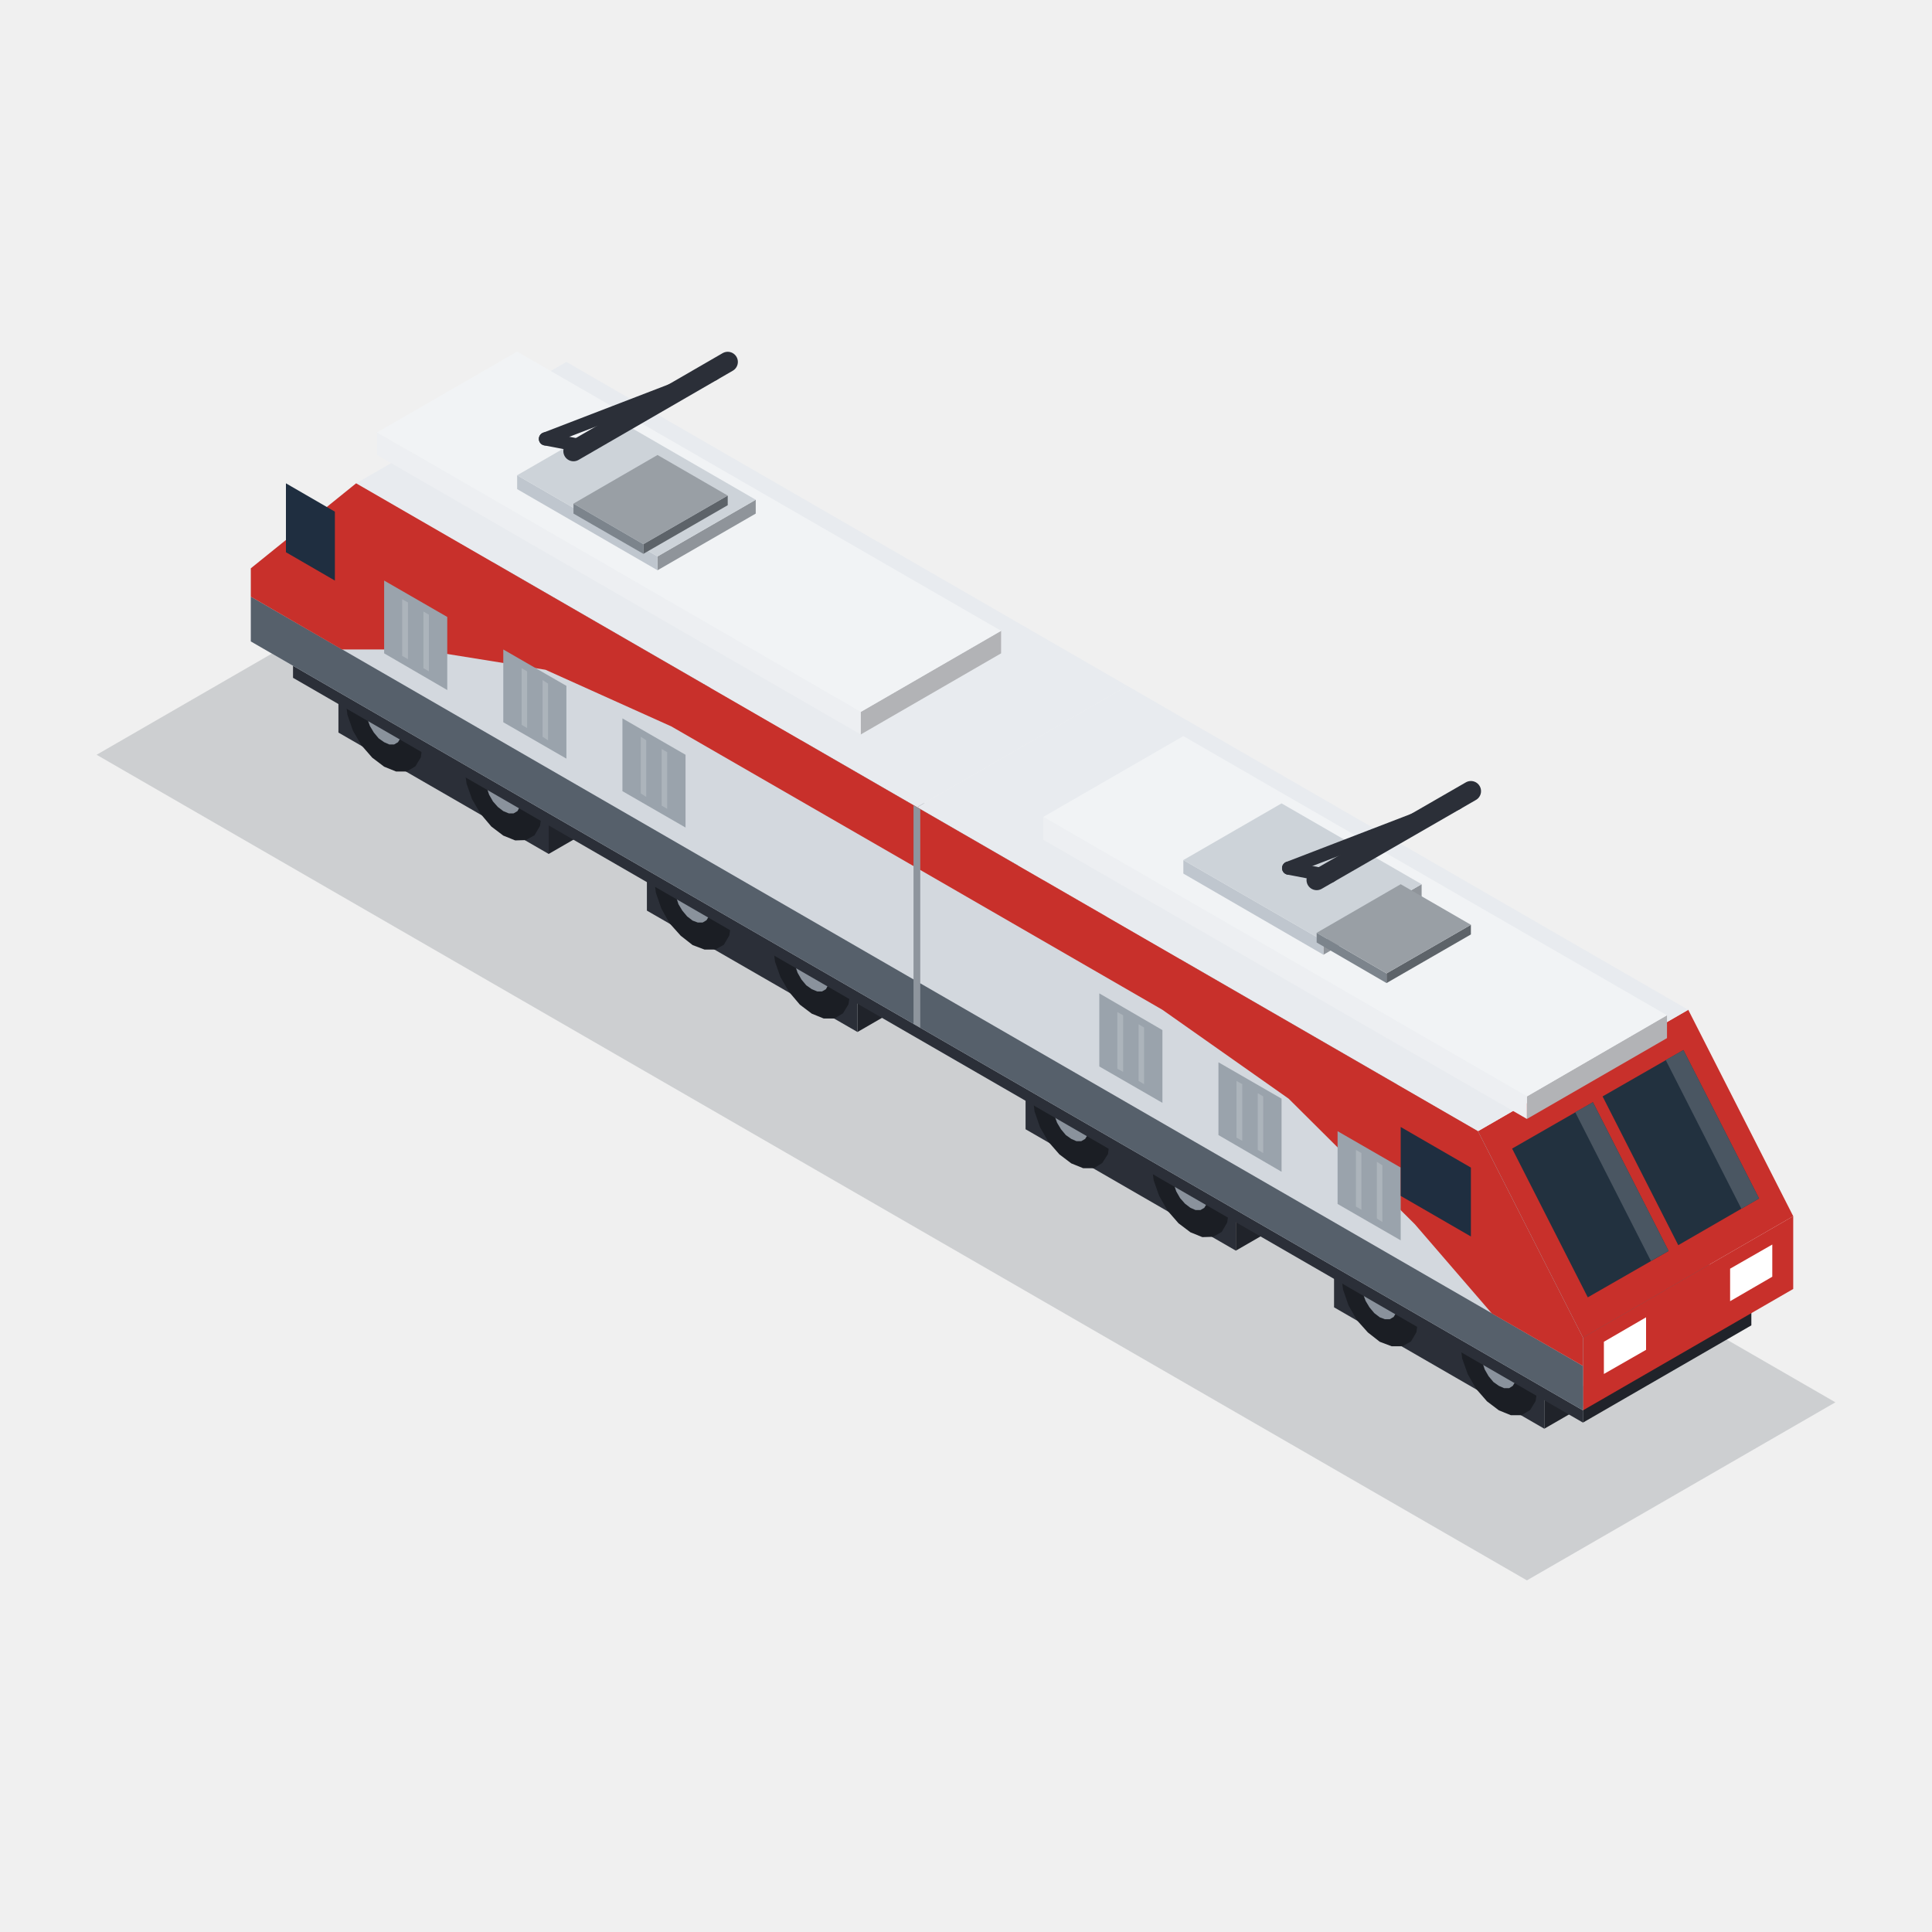
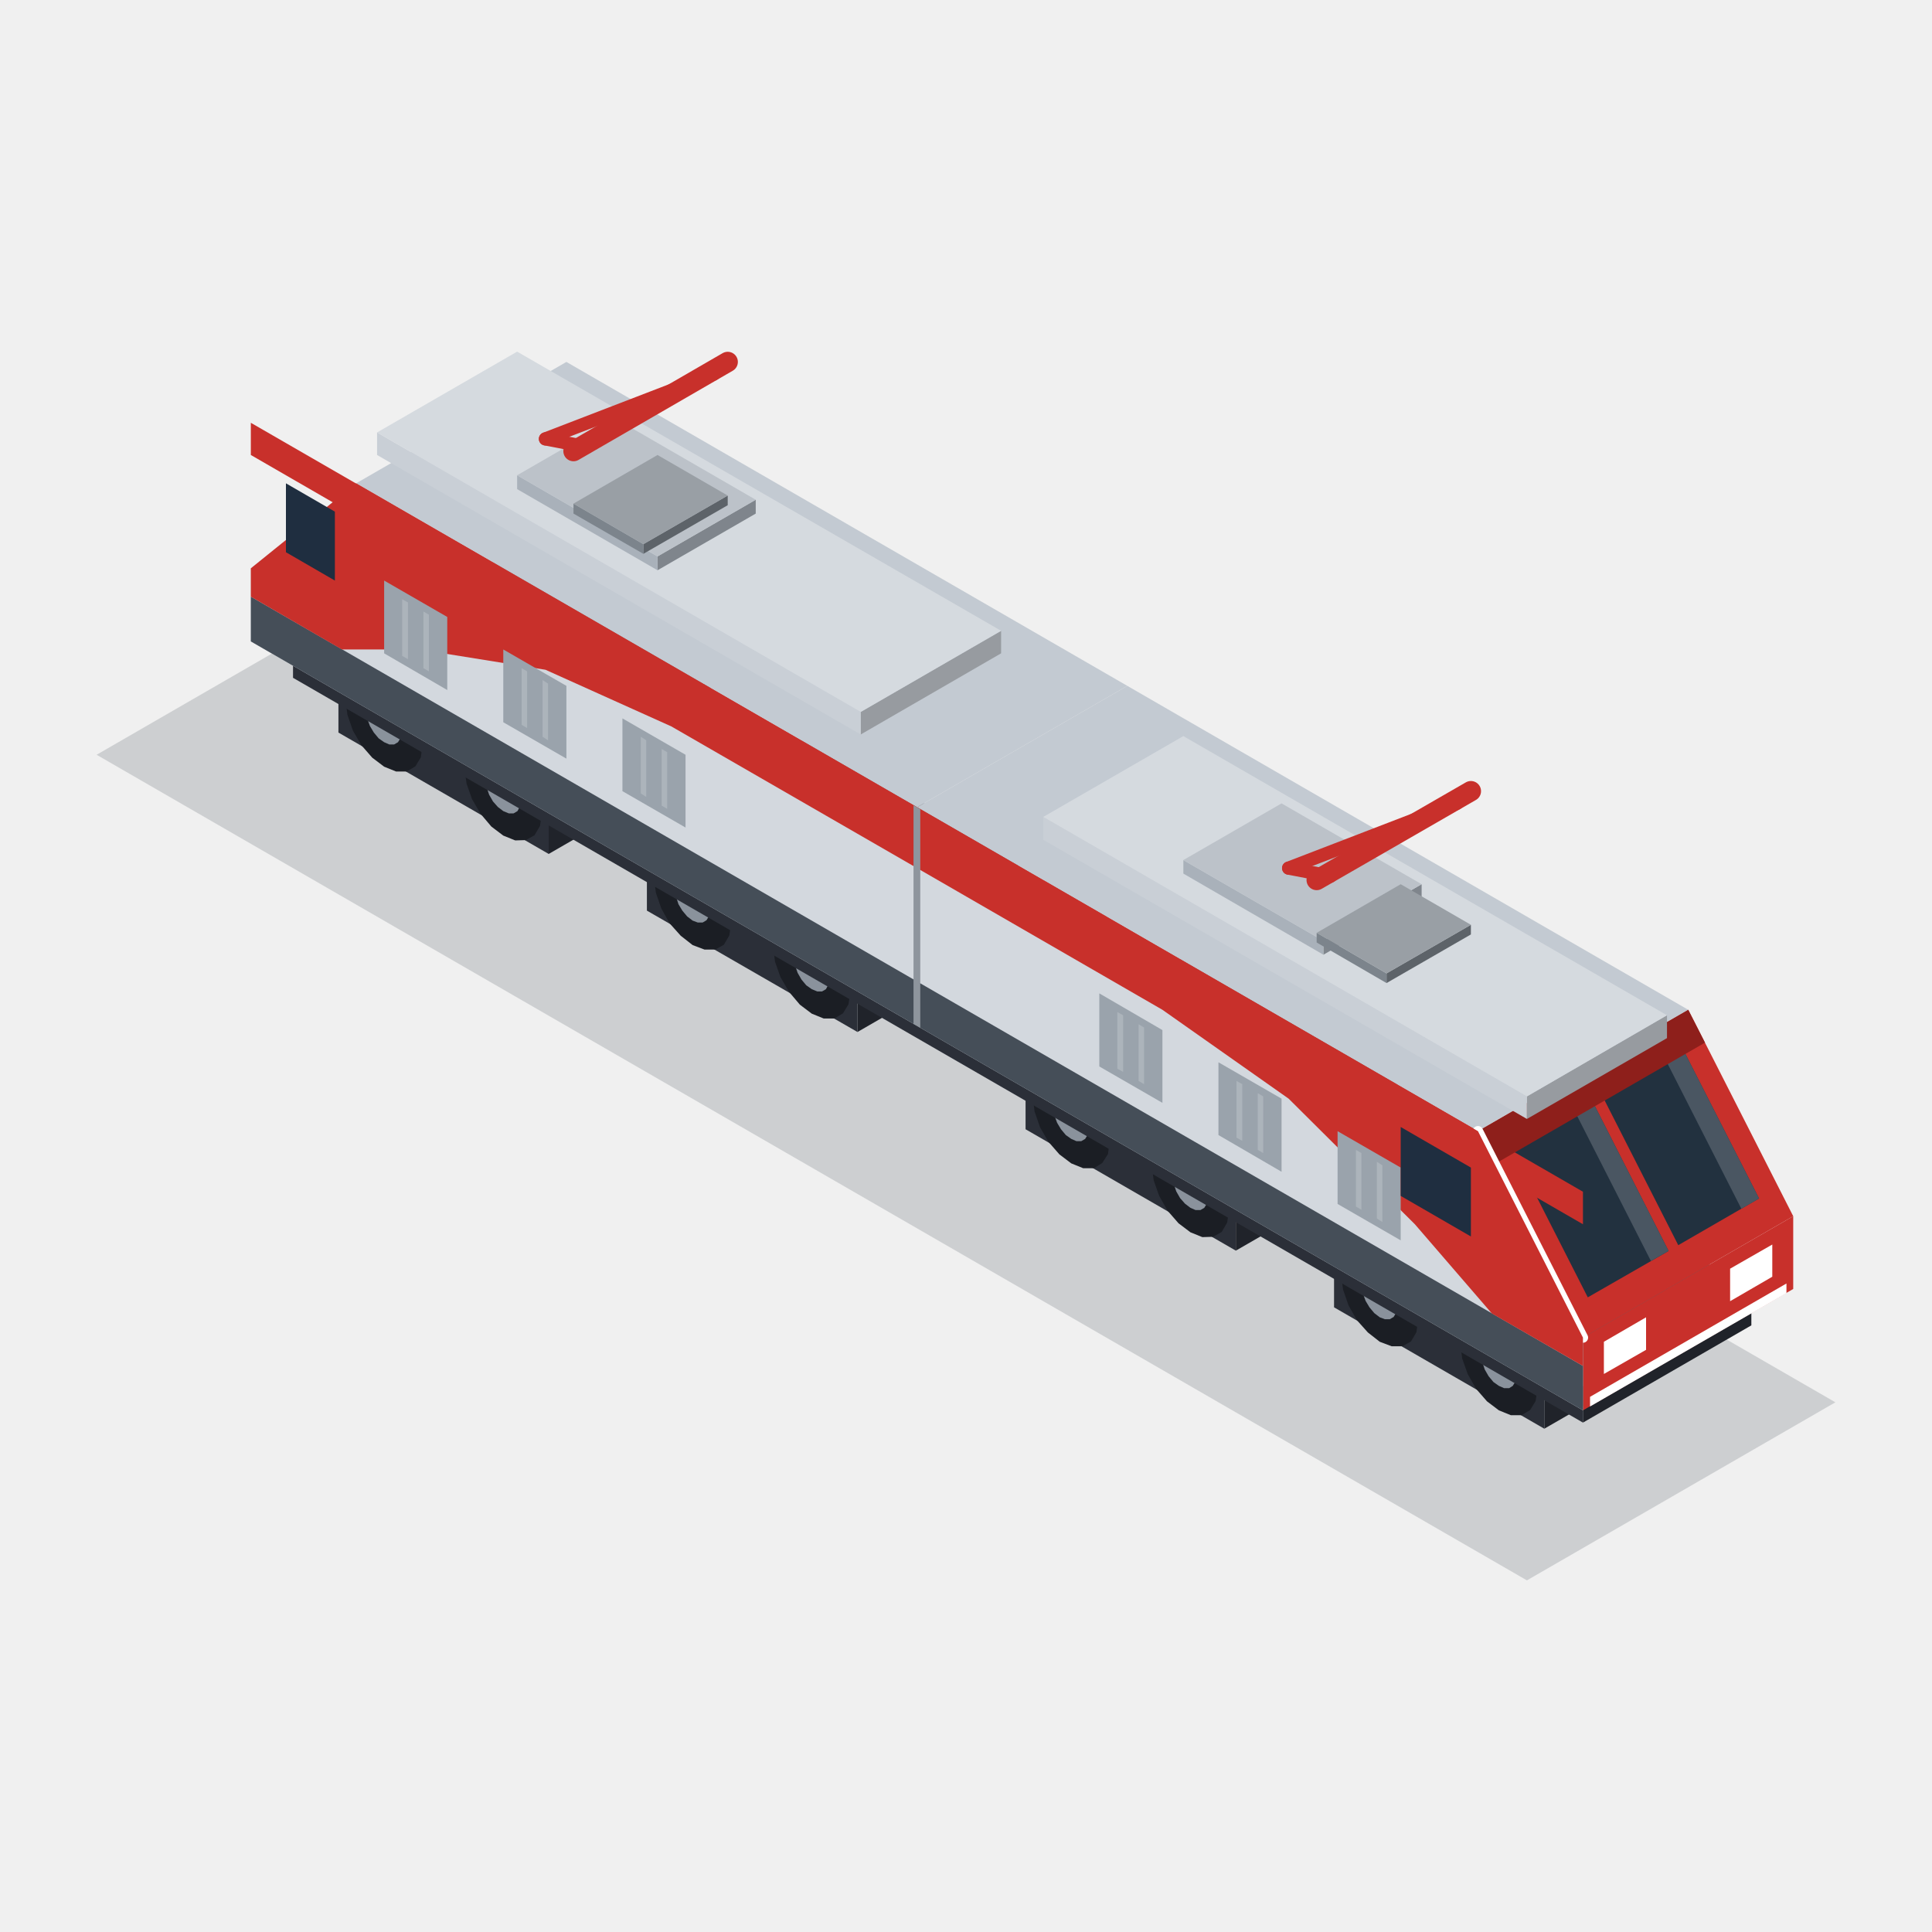
<svg xmlns="http://www.w3.org/2000/svg" viewBox="0 0 60 60" width="600" height="600">
  <path d="M12.58 17.91 L57 43.55 L47.42 49.08 L3 23.44 Z" fill="#16202C" fill-opacity="0.16" />
  <path d="M22.05 23.63 L17.04 26.52 L17.04 24 L22.05 21.11 Z" fill="#20232A" />
  <path d="M10.51 22.75 L17.04 26.52 L17.04 24 L10.51 20.23 Z" fill="#2B2F38" />
  <path d="M15.52 17.34 L22.05 21.11 L17.04 24 L10.51 20.23 Z" fill="#5A5D64" />
  <path d="M13.12 23.12 L13.07 22.66 L12.9 22.18 L12.63 21.72 L12.3 21.33 L11.93 21.05 L11.56 20.9 L11.22 20.91 L10.96 21.06 L10.79 21.35 L10.73 21.74 L10.79 22.2 L10.96 22.69 L11.22 23.14 L11.56 23.53 L11.93 23.81 L12.3 23.96 L12.63 23.96 L12.9 23.8 L13.07 23.52 Z" fill="#1B1E24" />
  <path d="M12.47 22.74 L12.44 22.54 L12.36 22.32 L12.24 22.11 L12.09 21.94 L11.93 21.81 L11.76 21.74 L11.61 21.75 L11.49 21.81 L11.41 21.94 L11.39 22.12 L11.41 22.33 L11.49 22.55 L11.61 22.75 L11.76 22.93 L11.93 23.05 L12.09 23.12 L12.24 23.12 L12.36 23.05 L12.44 22.92 Z" fill="#8A929C" />
  <path d="M16.83 25.26 L16.77 24.8 L16.6 24.32 L16.33 23.86 L16 23.47 L15.63 23.19 L15.26 23.04 L14.93 23.04 L14.66 23.2 L14.49 23.48 L14.43 23.88 L14.49 24.34 L14.66 24.82 L14.93 25.28 L15.26 25.67 L15.63 25.95 L16 26.1 L16.33 26.09 L16.6 25.94 L16.77 25.65 Z" fill="#1B1E24" />
  <path d="M16.17 24.88 L16.14 24.67 L16.07 24.46 L15.95 24.25 L15.8 24.07 L15.63 23.95 L15.46 23.88 L15.31 23.88 L15.19 23.95 L15.12 24.08 L15.09 24.26 L15.12 24.47 L15.19 24.68 L15.31 24.89 L15.46 25.06 L15.63 25.19 L15.8 25.26 L15.95 25.26 L16.07 25.19 L16.14 25.06 Z" fill="#8A929C" />
  <path d="M31.63 29.16 L26.63 32.05 L26.63 29.53 L31.63 26.64 Z" fill="#20232A" />
  <path d="M20.09 28.28 L26.63 32.05 L26.63 29.53 L20.09 25.76 Z" fill="#2B2F38" />
  <path d="M25.1 22.87 L31.63 26.64 L26.63 29.53 L20.09 25.76 Z" fill="#5A5D64" />
  <path d="M22.71 28.65 L22.65 28.19 L22.48 27.71 L22.21 27.25 L21.88 26.86 L21.51 26.58 L21.14 26.43 L20.8 26.44 L20.54 26.59 L20.37 26.88 L20.31 27.27 L20.37 27.73 L20.54 28.22 L20.8 28.68 L21.14 29.06 L21.51 29.35 L21.88 29.49 L22.21 29.49 L22.48 29.34 L22.65 29.05 Z" fill="#1B1E24" />
  <path d="M22.05 28.27 L22.02 28.07 L21.94 27.85 L21.82 27.64 L21.67 27.47 L21.51 27.34 L21.34 27.28 L21.19 27.28 L21.07 27.35 L21 27.48 L20.97 27.65 L21 27.86 L21.07 28.08 L21.19 28.28 L21.34 28.46 L21.51 28.59 L21.67 28.65 L21.82 28.65 L21.94 28.58 L22.02 28.45 Z" fill="#8A929C" />
  <path d="M26.41 30.79 L26.35 30.33 L26.18 29.85 L25.91 29.39 L25.58 29 L25.21 28.72 L24.84 28.57 L24.51 28.58 L24.24 28.73 L24.07 29.02 L24.01 29.41 L24.07 29.87 L24.24 30.35 L24.51 30.81 L24.84 31.2 L25.21 31.48 L25.58 31.63 L25.91 31.63 L26.18 31.47 L26.35 31.19 Z" fill="#1B1E24" />
  <path d="M25.75 30.41 L25.72 30.2 L25.65 29.99 L25.53 29.78 L25.38 29.6 L25.21 29.48 L25.04 29.41 L24.89 29.41 L24.77 29.48 L24.7 29.61 L24.67 29.79 L24.7 30 L24.77 30.21 L24.89 30.42 L25.04 30.6 L25.21 30.72 L25.38 30.79 L25.53 30.79 L25.65 30.72 L25.72 30.59 Z" fill="#8A929C" />
  <path d="M43.39 35.95 L38.38 38.84 L38.38 36.32 L43.39 33.43 Z" fill="#20232A" />
  <path d="M31.85 35.07 L38.38 38.84 L38.38 36.32 L31.85 32.55 Z" fill="#2B2F38" />
  <path d="M36.86 29.66 L43.39 33.43 L38.38 36.32 L31.85 32.55 Z" fill="#5A5D64" />
  <path d="M34.46 35.44 L34.41 34.98 L34.23 34.5 L33.97 34.04 L33.64 33.65 L33.27 33.37 L32.9 33.22 L32.56 33.23 L32.3 33.38 L32.13 33.67 L32.07 34.06 L32.13 34.52 L32.3 35.01 L32.56 35.46 L32.9 35.85 L33.27 36.13 L33.64 36.28 L33.97 36.28 L34.23 36.12 L34.41 35.84 Z" fill="#1B1E24" />
  <path d="M33.81 35.06 L33.78 34.86 L33.7 34.64 L33.58 34.43 L33.43 34.26 L33.27 34.13 L33.1 34.06 L32.95 34.07 L32.83 34.13 L32.75 34.26 L32.73 34.44 L32.75 34.65 L32.83 34.87 L32.95 35.07 L33.1 35.25 L33.27 35.37 L33.43 35.44 L33.58 35.44 L33.7 35.37 L33.78 35.24 Z" fill="#8A929C" />
  <path d="M38.17 37.58 L38.11 37.12 L37.94 36.64 L37.67 36.18 L37.34 35.79 L36.97 35.51 L36.6 35.36 L36.26 35.36 L36 35.52 L35.83 35.8 L35.77 36.2 L35.83 36.66 L36 37.14 L36.26 37.6 L36.6 37.99 L36.97 38.27 L37.34 38.42 L37.67 38.41 L37.94 38.26 L38.11 37.97 Z" fill="#1B1E24" />
  <path d="M37.51 37.2 L37.48 36.99 L37.4 36.78 L37.28 36.57 L37.13 36.39 L36.97 36.27 L36.8 36.2 L36.65 36.2 L36.53 36.27 L36.46 36.4 L36.43 36.58 L36.46 36.79 L36.53 37 L36.65 37.21 L36.8 37.38 L36.97 37.51 L37.13 37.58 L37.28 37.58 L37.4 37.51 L37.48 37.38 Z" fill="#8A929C" />
  <path d="M52.97 41.48 L47.96 44.37 L47.96 41.85 L52.97 38.96 Z" fill="#20232A" />
  <path d="M41.43 40.6 L47.96 44.37 L47.96 41.85 L41.43 38.08 Z" fill="#2B2F38" />
  <path d="M46.44 35.19 L52.97 38.96 L47.96 41.85 L41.43 38.08 Z" fill="#5A5D64" />
  <path d="M44.04 40.97 L43.99 40.51 L43.82 40.03 L43.55 39.57 L43.22 39.18 L42.85 38.9 L42.48 38.75 L42.14 38.76 L41.88 38.91 L41.71 39.2 L41.65 39.59 L41.71 40.05 L41.88 40.54 L42.14 41 L42.48 41.38 L42.85 41.67 L43.22 41.81 L43.55 41.81 L43.82 41.66 L43.99 41.37 Z" fill="#1B1E24" />
  <path d="M43.39 40.59 L43.36 40.39 L43.28 40.17 L43.16 39.96 L43.01 39.79 L42.85 39.66 L42.68 39.6 L42.53 39.6 L42.41 39.67 L42.33 39.8 L42.31 39.97 L42.33 40.18 L42.41 40.4 L42.53 40.6 L42.68 40.78 L42.85 40.91 L43.01 40.97 L43.16 40.97 L43.28 40.9 L43.36 40.77 Z" fill="#8A929C" />
  <path d="M47.75 43.11 L47.69 42.65 L47.52 42.17 L47.25 41.71 L46.92 41.32 L46.55 41.04 L46.18 40.89 L45.84 40.9 L45.58 41.05 L45.41 41.34 L45.35 41.73 L45.41 42.19 L45.58 42.67 L45.84 43.13 L46.18 43.52 L46.55 43.8 L46.92 43.95 L47.25 43.95 L47.52 43.79 L47.69 43.51 Z" fill="#1B1E24" />
  <path d="M47.09 42.73 L47.06 42.52 L46.98 42.31 L46.87 42.1 L46.71 41.92 L46.55 41.8 L46.38 41.73 L46.23 41.73 L46.11 41.8 L46.04 41.93 L46.01 42.11 L46.04 42.32 L46.11 42.53 L46.23 42.74 L46.38 42.92 L46.55 43.04 L46.71 43.11 L46.87 43.11 L46.98 43.04 L47.06 42.91 Z" fill="#8A929C" />
  <path d="M54.39 41.16 L49.16 44.18 L49.16 43.05 L54.39 40.03 Z" fill="#20232A" />
  <path d="M9.1 21.05 L49.16 44.18 L49.16 43.05 L9.1 19.92 Z" fill="#2B2F38" />
  <path d="M14.32 16.9 L54.39 40.03 L49.16 43.05 L9.1 19.92 Z" fill="#5A5D64" />
  <path d="M35.01 28.09 L28.48 31.86 L28.48 29.6 L35.01 25.83 Z" fill="#C8302B" />
  <path d="M7.79 19.92 L28.48 31.86 L28.48 29.6 L28.48 25.07 L11.06 15.01 L7.79 17.65 Z" fill="#D3D8DE" />
-   <path d="M17.59 11.24 L35.01 21.3 L28.48 25.07 L11.06 15.01 Z" fill="#E8EBEF" />
-   <path d="M7.79 19.92 L28.48 31.86 L28.48 30.48 L7.79 18.53 Z" fill="#56606B" />
+   <path d="M17.59 11.24 L35.01 21.3 L28.48 25.07 L11.06 15.01 Z" fill="#C3CAD2" />
+   <path d="M7.79 19.92 L28.48 31.86 L28.48 30.48 L7.79 18.53 Z" fill="#454E58" />
+   <path d="M7.79 14.13 L28.48 26.08 L28.48 25.07 L7.79 13.13 Z" fill="#C8302B" />
  <path d="M28.48 26.96 L28.48 25.07 L11.06 15.01 L7.79 17.65 L7.79 18.53 L10.62 20.17 L13.02 20.17 L16.94 20.8 L20.85 22.56 Z" fill="#C8302B" />
-   <path d="M31.09 20.29 L26.73 22.81 L26.73 22.11 L31.09 19.59 Z" fill="#B2B3B6" />
-   <path d="M11.71 14.13 L26.73 22.81 L26.73 22.11 L11.71 13.43 Z" fill="#EDEFF2" />
-   <path d="M16.06 10.92 L31.09 19.59 L26.73 22.11 L11.71 13.43 Z" fill="#F1F3F5" />
-   <path d="M23.47 15.95 L20.42 17.71 L20.42 17.28 L23.47 15.52 Z" fill="#8F949A" />
-   <path d="M16.06 15.19 L20.42 17.71 L20.42 17.28 L16.06 14.76 Z" fill="#BFC6CE" />
-   <path d="M19.11 13 L23.47 15.52 L20.42 17.28 L16.06 14.76 Z" fill="#CDD3D9" />
+   <path d="M31.09 20.29 L26.73 22.81 L26.73 22.11 L31.09 19.59 Z" fill="#979BA0" />
+   <path d="M11.71 14.13 L26.73 22.81 L26.73 22.11 L11.71 13.43 Z" fill="#C9CFD6" />
+   <path d="M16.06 10.92 L31.09 19.59 L26.73 22.11 L11.71 13.43 Z" fill="#D5DADF" />
+   <path d="M23.47 15.95 L20.42 17.71 L20.42 17.28 L23.47 15.52 Z" fill="#7F858C" />
+   <path d="M16.06 15.19 L20.42 17.71 L20.42 17.28 L16.06 14.76 Z" fill="#A9B1BA" />
+   <path d="M19.11 13 L23.47 15.52 L20.42 17.28 L16.06 14.76 Z" fill="#BCC2C9" />
  <path d="M11.93 20.29 L13.89 21.43 L13.89 19.16 L11.93 18.03 Z" fill="#9AA3AC" />
  <path d="M12.49 20.37 L12.67 20.47 L12.67 18.71 L12.49 18.61 Z" fill="#ACB4BB" />
  <path d="M13.15 20.75 L13.32 20.85 L13.32 19.09 L13.15 18.99 Z" fill="#ACB4BB" />
  <path d="M15.63 22.43 L17.59 23.56 L17.59 21.3 L15.63 20.17 Z" fill="#9AA3AC" />
  <path d="M16.2 22.51 L16.37 22.61 L16.37 20.85 L16.2 20.75 Z" fill="#ACB4BB" />
  <path d="M16.85 22.88 L17.02 22.99 L17.02 21.23 L16.85 21.12 Z" fill="#ACB4BB" />
  <path d="M19.33 24.57 L21.29 25.7 L21.29 23.44 L19.33 22.31 Z" fill="#9AA3AC" />
  <path d="M19.9 24.64 L20.07 24.75 L20.07 22.99 L19.9 22.88 Z" fill="#ACB4BB" />
  <path d="M20.55 25.02 L20.72 25.12 L20.72 23.36 L20.55 23.26 Z" fill="#ACB4BB" />
  <path d="M22.6 15.69 L19.98 17.2 L19.98 16.9 L22.6 15.39 Z" fill="#5D6369" />
  <path d="M17.81 15.95 L19.98 17.2 L19.98 16.9 L17.81 15.64 Z" fill="#7C848C" />
  <path d="M20.42 14.13 L22.6 15.39 L19.98 16.9 L17.81 15.64 Z" fill="#999FA5" />
-   <path d="M16.94 13.63 L22.16 11.62" fill="none" stroke="#2B2F38" stroke-width="0.41" stroke-linejoin="round" stroke-linecap="round" />
-   <path d="M16.94 13.63 L18.24 13.88" fill="none" stroke="#2B2F38" stroke-width="0.41" stroke-linejoin="round" stroke-linecap="round" />
-   <path d="M22.6 11.24 L17.81 14.01" fill="none" stroke="#2B2F38" stroke-width="0.63" stroke-linejoin="round" stroke-linecap="round" />
+   <path d="M16.94 13.63 L22.16 11.62" fill="none" stroke="#C8302B" stroke-width="0.41" stroke-linejoin="round" stroke-linecap="round" />
+   <path d="M16.94 13.63 L18.24 13.88" fill="none" stroke="#C8302B" stroke-width="0.41" stroke-linejoin="round" stroke-linecap="round" />
+   <path d="M22.6 11.24 L17.81 14.01" fill="none" stroke="#C8302B" stroke-width="0.63" stroke-linejoin="round" stroke-linecap="round" />
  <path d="M8.88 17.15 L10.4 18.03 L10.4 15.89 L8.88 15.01 Z" fill="#1F2E40" />
  <path d="M55.69 40.03 L49.16 43.8 L49.16 41.54 L55.69 37.77 Z" fill="#C8302B" />
  <path d="M55.69 37.77 L49.16 41.54 L45.9 35.13 L52.43 31.36 Z" fill="#C8302B" />
  <path d="M54.63 37.22 L52.12 38.67 L49.77 34.05 L52.28 32.61 Z" fill="#22313F" />
  <path d="M54.63 37.22 L54.08 37.54 L51.73 32.92 L52.28 32.61 Z" fill="#4A5662" />
  <path d="M51.82 38.85 L49.31 40.29 L46.96 35.67 L49.47 34.23 Z" fill="#22313F" />
  <path d="M51.82 38.85 L51.27 39.16 L48.92 34.54 L49.47 34.23 Z" fill="#4A5662" />
  <path d="M28.48 31.86 L49.16 43.8 L49.16 41.54 L45.9 35.13 L28.48 25.07 Z" fill="#D3D8DE" />
-   <path d="M35.01 21.3 L52.43 31.36 L45.9 35.13 L28.48 25.07 Z" fill="#E8EBEF" />
-   <path d="M28.48 31.86 L49.16 43.8 L49.16 42.42 L28.48 30.48 Z" fill="#56606B" />
+   <path d="M35.01 21.3 L52.43 31.36 L45.9 35.13 L28.48 25.07 Z" fill="#C3CAD2" />
+   <path d="M28.48 31.86 L49.16 43.8 L49.16 42.42 L28.48 30.48 Z" fill="#454E58" />
+   <path d="M28.48 26.08 L49.16 38.02 L49.16 37.01 L28.48 25.07 Z" fill="#C8302B" />
+   <path d="M52.95 32.38 L46.42 36.15 L45.9 35.13 L52.43 31.36 Z" fill="#8E1F1B" />
+   <path d="M45.9 35.13 L49.16 41.54" fill="none" stroke="#FFFFFF" stroke-width="0.32" stroke-linejoin="round" stroke-linecap="round" />
  <path d="M28.48 26.96 L28.48 25.07 L45.9 35.13 L49.16 41.54 L49.16 42.42 L46.33 40.79 L43.94 38.02 L40.02 34.12 L36.1 31.36 Z" fill="#C8302B" />
-   <path d="M51.77 32.24 L47.42 34.75 L47.42 34.05 L51.77 31.53 Z" fill="#B2B3B6" />
-   <path d="M32.4 26.08 L47.42 34.75 L47.42 34.05 L32.4 25.37 Z" fill="#EDEFF2" />
-   <path d="M36.75 22.86 L51.77 31.53 L47.42 34.05 L32.4 25.37 Z" fill="#F1F3F5" />
-   <path d="M44.15 27.89 L41.1 29.65 L41.1 29.22 L44.15 27.46 Z" fill="#8F949A" />
-   <path d="M36.75 27.13 L41.1 29.65 L41.1 29.22 L36.75 26.71 Z" fill="#BFC6CE" />
-   <path d="M39.8 24.95 L44.15 27.46 L41.1 29.22 L36.75 26.71 Z" fill="#CDD3D9" />
+   <path d="M51.77 32.24 L47.42 34.75 L47.42 34.05 L51.77 31.53 Z" fill="#979BA0" />
+   <path d="M32.4 26.08 L47.42 34.75 L47.42 34.05 L32.4 25.37 Z" fill="#C9CFD6" />
+   <path d="M36.75 22.86 L51.77 31.53 L47.42 34.05 L32.4 25.37 Z" fill="#D5DADF" />
+   <path d="M44.15 27.89 L41.1 29.65 L41.1 29.22 L44.15 27.46 Z" fill="#7F858C" />
+   <path d="M36.75 27.13 L41.1 29.65 L41.1 29.22 L36.75 26.71 Z" fill="#A9B1BA" />
+   <path d="M39.8 24.95 L44.15 27.46 L41.1 29.22 L36.75 26.71 Z" fill="#BCC2C9" />
  <path d="M34.14 33.12 L36.1 34.25 L36.1 31.99 L34.14 30.85 Z" fill="#9AA3AC" />
  <path d="M34.7 33.19 L34.88 33.29 L34.88 31.53 L34.7 31.43 Z" fill="#ACB4BB" />
  <path d="M35.36 33.57 L35.53 33.67 L35.53 31.91 L35.36 31.81 Z" fill="#ACB4BB" />
  <path d="M37.84 35.25 L39.8 36.39 L39.8 34.12 L37.84 32.99 Z" fill="#9AA3AC" />
  <path d="M38.4 35.33 L38.58 35.43 L38.58 33.67 L38.4 33.57 Z" fill="#ACB4BB" />
  <path d="M39.06 35.71 L39.23 35.81 L39.23 34.05 L39.06 33.95 Z" fill="#ACB4BB" />
  <path d="M41.54 37.39 L43.5 38.52 L43.5 36.26 L41.54 35.13 Z" fill="#9AA3AC" />
  <path d="M42.11 37.47 L42.28 37.57 L42.28 35.81 L42.11 35.71 Z" fill="#ACB4BB" />
  <path d="M42.76 37.84 L42.93 37.95 L42.93 36.19 L42.76 36.08 Z" fill="#ACB4BB" />
  <path d="M45.68 29.02 L43.06 30.53 L43.06 30.23 L45.68 28.72 Z" fill="#5D6369" />
  <path d="M40.89 29.27 L43.06 30.53 L43.06 30.23 L40.89 28.97 Z" fill="#7C848C" />
  <path d="M43.5 27.46 L45.68 28.72 L43.06 30.23 L40.89 28.97 Z" fill="#999FA5" />
-   <path d="M40.02 26.96 L45.24 24.95" fill="none" stroke="#2B2F38" stroke-width="0.41" stroke-linejoin="round" stroke-linecap="round" />
-   <path d="M40.02 26.96 L41.32 27.21" fill="none" stroke="#2B2F38" stroke-width="0.41" stroke-linejoin="round" stroke-linecap="round" />
-   <path d="M45.68 24.57 L40.89 27.33" fill="none" stroke="#2B2F38" stroke-width="0.63" stroke-linejoin="round" stroke-linecap="round" />
+   <path d="M40.02 26.96 L45.24 24.95" fill="none" stroke="#C8302B" stroke-width="0.41" stroke-linejoin="round" stroke-linecap="round" />
+   <path d="M40.02 26.96 L41.32 27.21" fill="none" stroke="#C8302B" stroke-width="0.41" stroke-linejoin="round" stroke-linecap="round" />
+   <path d="M45.68 24.57 L40.89 27.33" fill="none" stroke="#C8302B" stroke-width="0.63" stroke-linejoin="round" stroke-linecap="round" />
  <path d="M43.5 37.14 L45.68 38.4 L45.68 36.26 L43.5 35 Z" fill="#1F2E40" />
  <path d="M28.37 31.8 L28.58 31.92 L28.58 25.13 L28.37 25.01 Z" fill="#8E959D" />
  <path d="M55.04 39.65 L53.73 40.41 L53.73 39.4 L55.04 38.65 Z" fill="#FFFFFF" />
  <path d="M51.12 41.92 L49.81 42.67 L49.81 41.67 L51.12 40.91 Z" fill="#FFFFFF" />
+   <path d="M55.48 40.16 L49.38 43.68 L49.38 43.38 L55.48 39.86 Z" fill="#FFFFFF" />
</svg>
